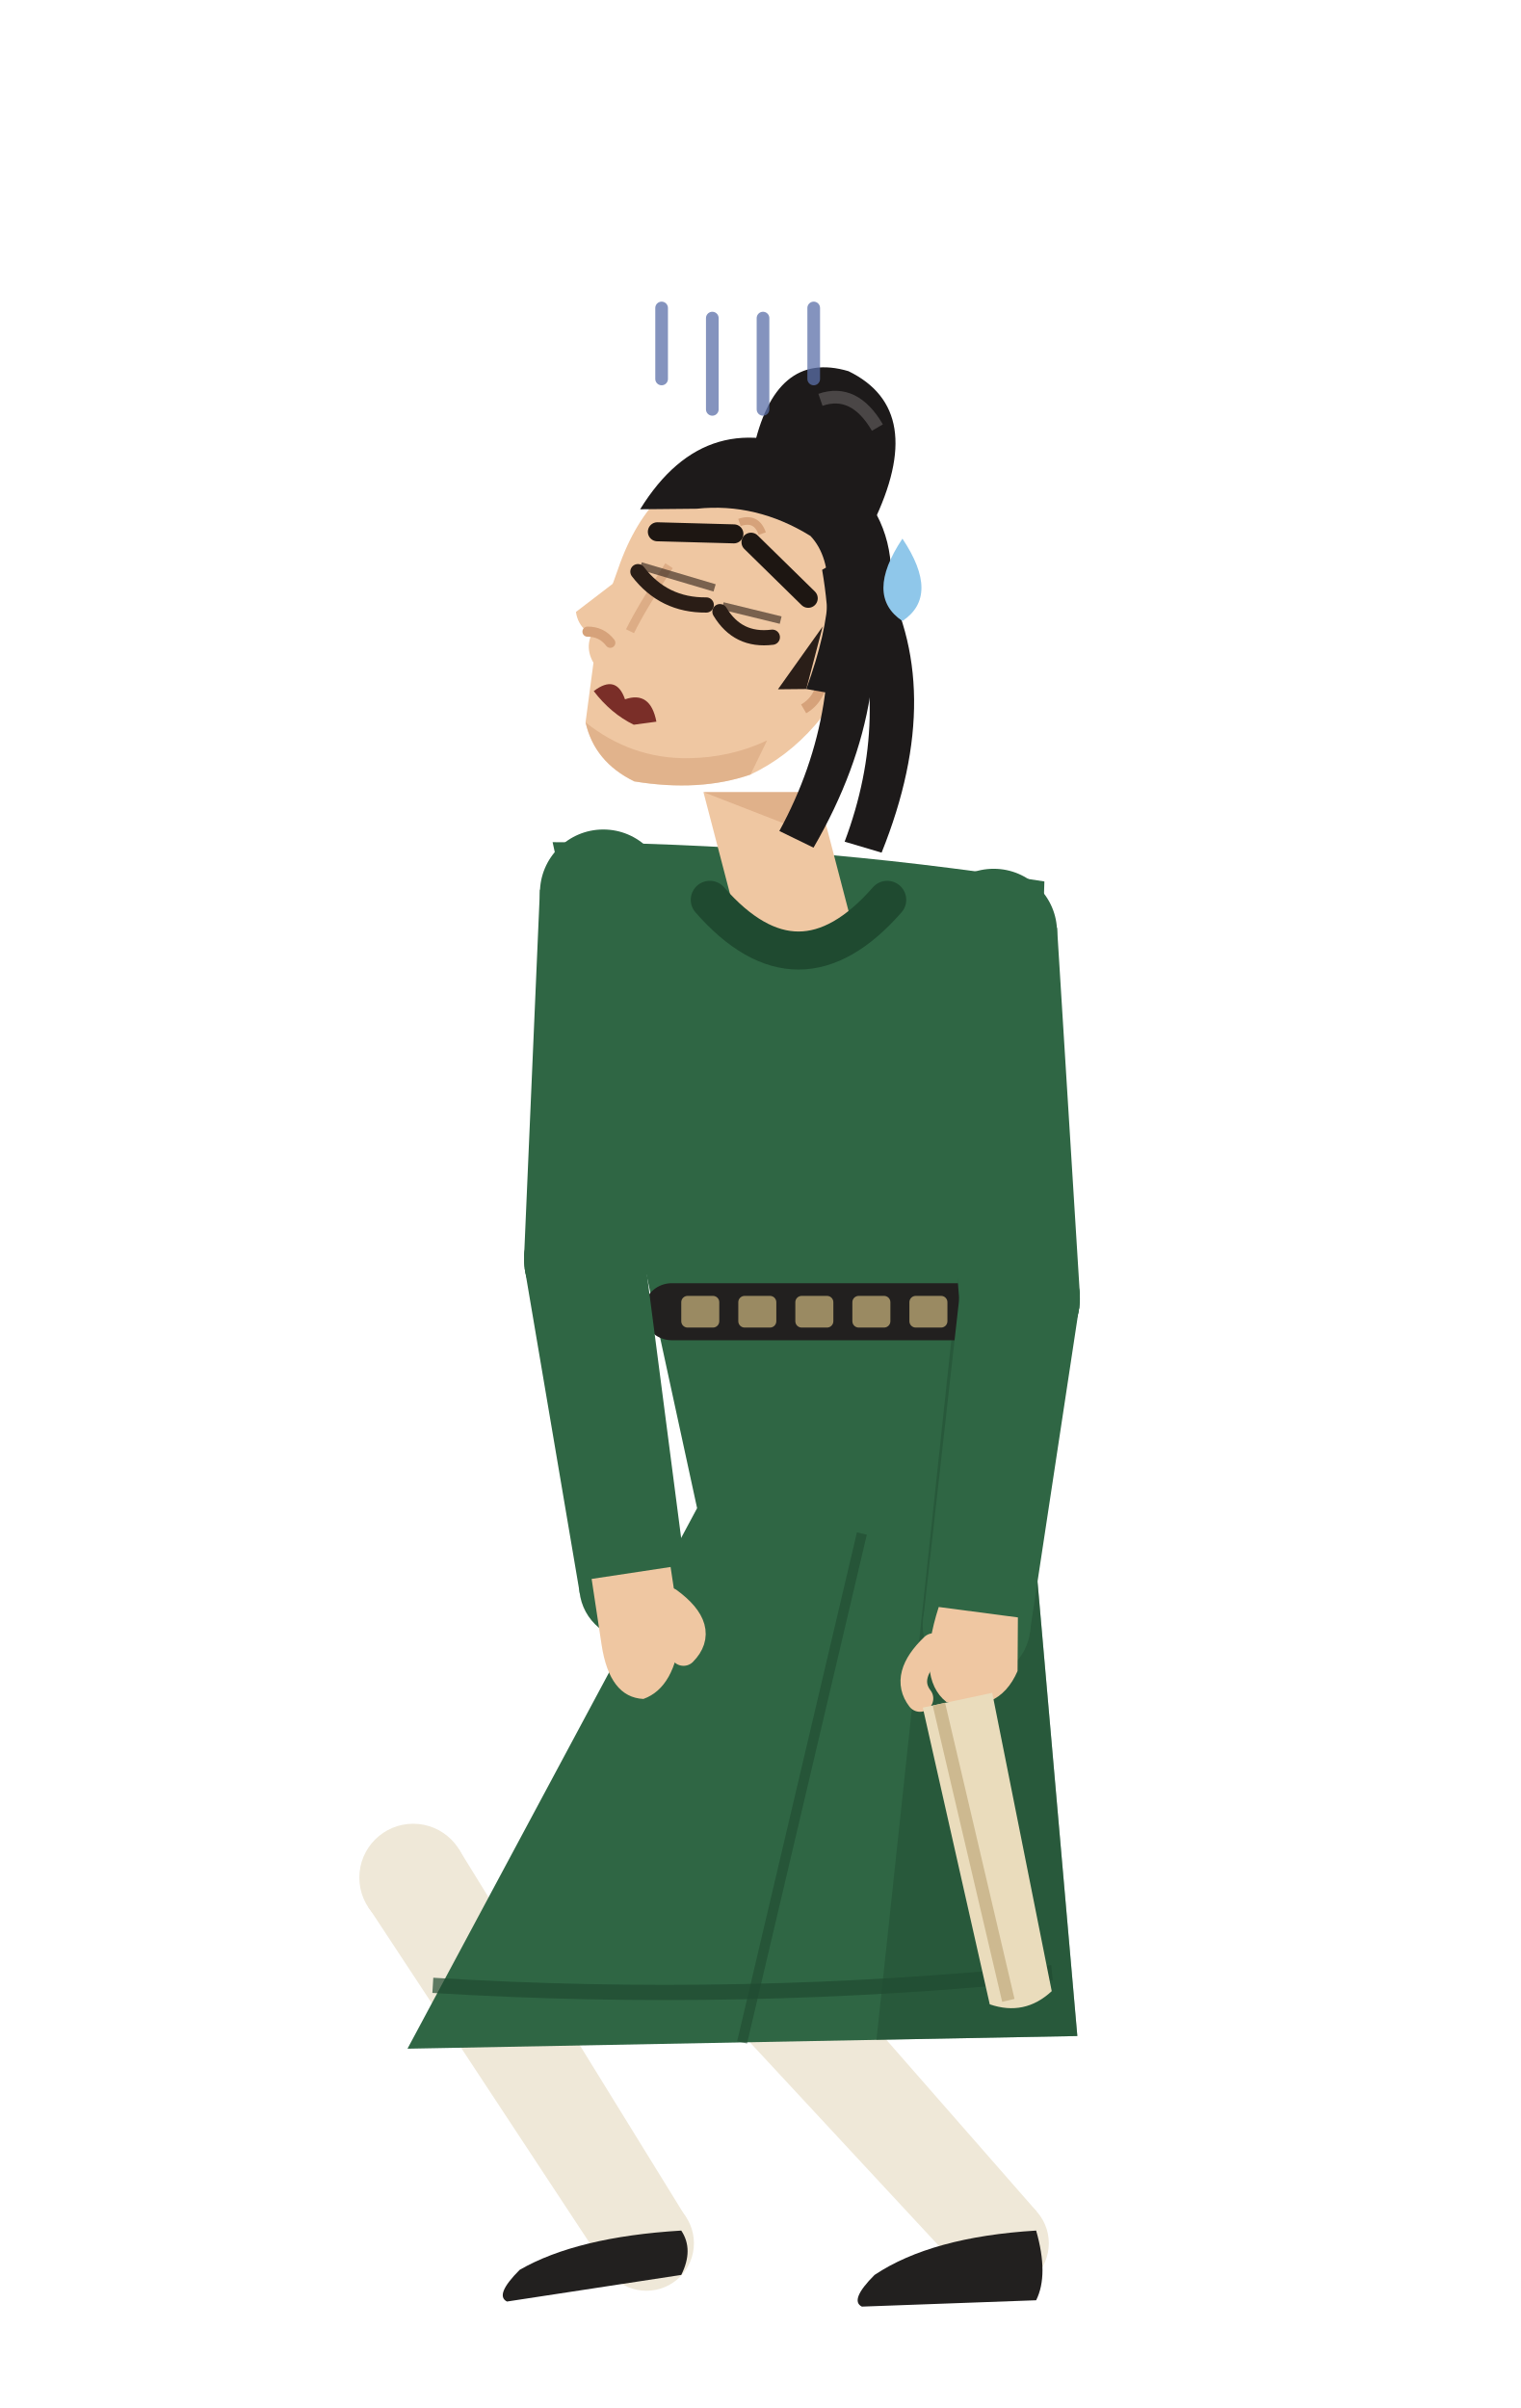
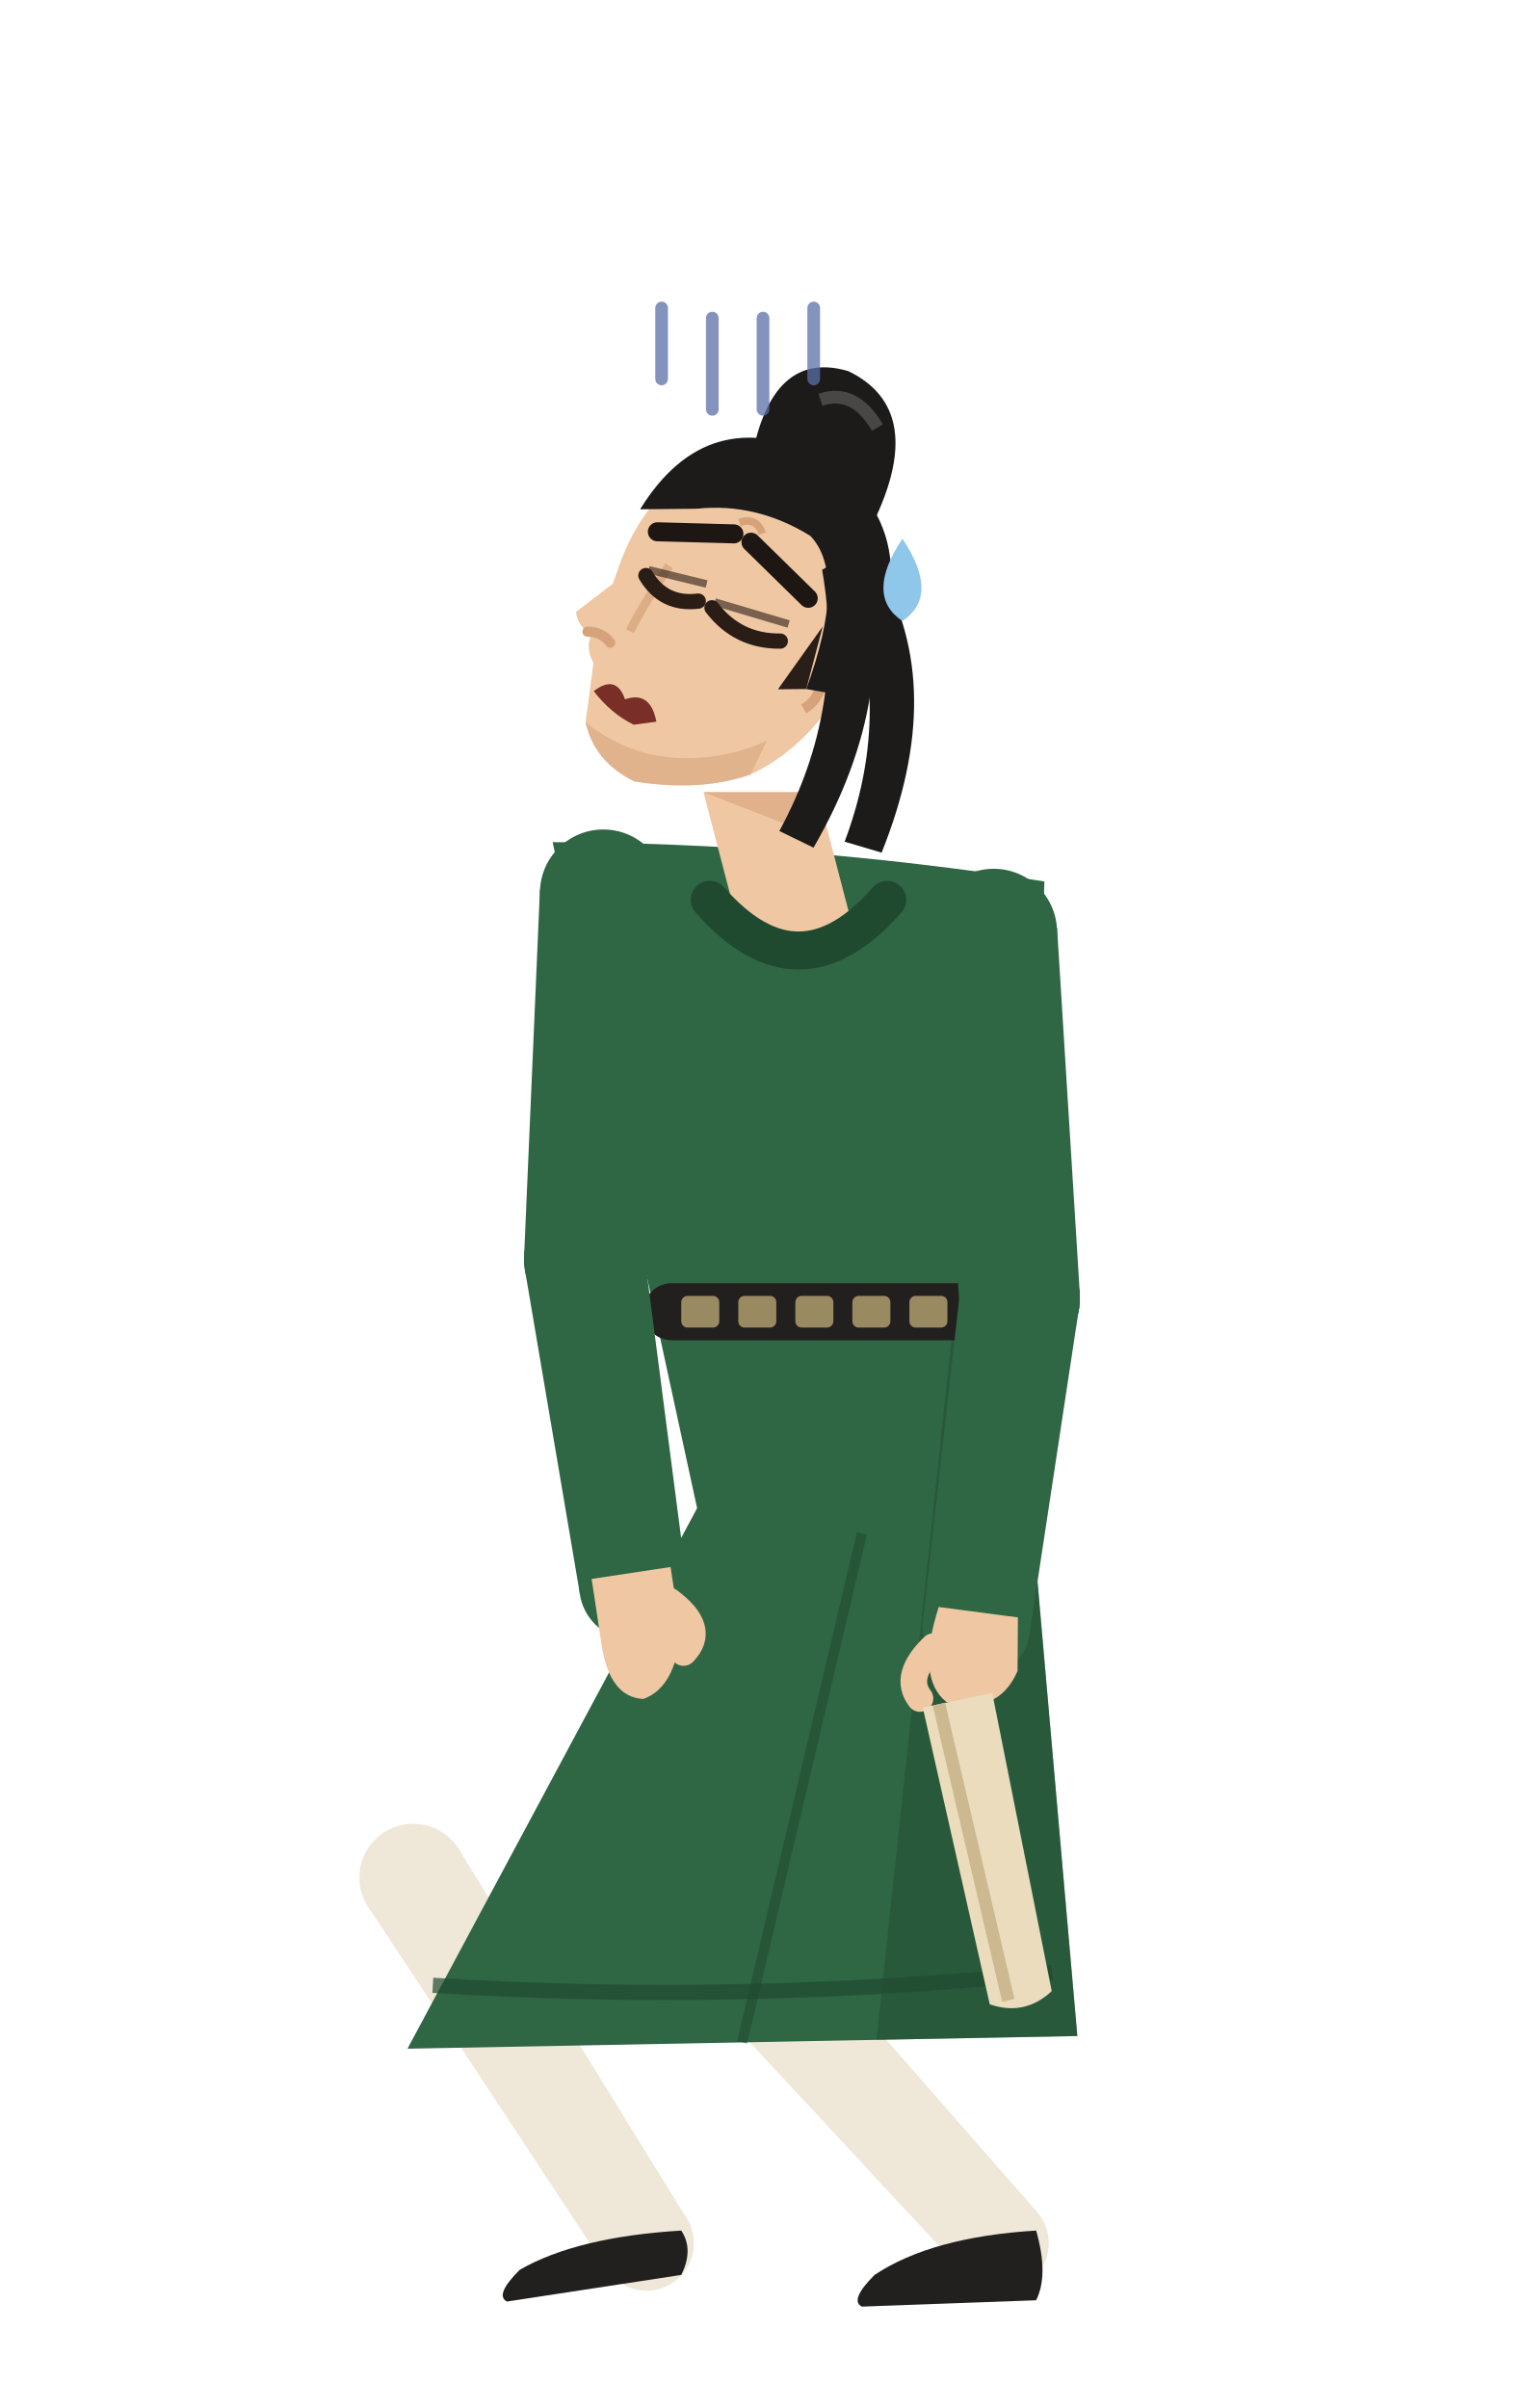
<svg xmlns="http://www.w3.org/2000/svg" width="240" height="380" viewBox="0 -20 240 380">
  <path d="M105.9 288.9 L152.4 339 L163.6 329 L118.5 277.5 Z" fill="#efe8d8" />
  <circle cx="112.2" cy="283.2" r="8.5" fill="#efe8d8" />
  <circle cx="158" cy="334" r="7.5" fill="#efe8d8" />
  <path d="M163.5 332 Q147 333 138 339 Q134 343 136 344 L163.5 343 Q165.5 339 163.5 332 Z" fill="#22201f" />
  <path d="M58.1 280.9 L95.7 338 L108.3 330 L72.4 271.8 Z" fill="#efe8d8" />
  <circle cx="65.2" cy="276.3" r="8.5" fill="#efe8d8" />
  <circle cx="102" cy="334" r="7.5" fill="#efe8d8" />
  <path d="M107.5 332 Q91 333 82 338.2 Q78 342.2 80 343.2 L107.5 339 Q109.5 335 107.5 332 Z" fill="#22201f" />
  <path d="M87.2 112.9 Q126 113 164.8 119.1 L162 210 L170 301.3 Q117.1 302.3 64.3 303.3 L110 218 Z" fill="#2f6644" />
  <path d="M156.3 133.7 L162.8 125.1 L162 210 L170 301.3 L138.3 301.9 Z" fill="#1f4a30" opacity=".45" />
  <path d="M136 222 L117.1 302.3" stroke="#1f4a30" stroke-width="1.6" opacity=".6" />
  <path d="M68.3 293.3 Q117.1 296.3 166 291.3" stroke="#1f4a30" stroke-width="2.4" fill="none" opacity=".7" />
  <path d="M106 187 L160 187" stroke="#22201f" stroke-width="9" stroke-linecap="round" />
  <rect x="107.5" y="184.5" width="6" height="5" rx="1" fill="#9a8a62" />
  <rect x="116.5" y="184.5" width="6" height="5" rx="1" fill="#9a8a62" />
  <rect x="125.5" y="184.5" width="6" height="5" rx="1" fill="#9a8a62" />
  <rect x="134.5" y="184.5" width="6" height="5" rx="1" fill="#9a8a62" />
  <rect x="143.5" y="184.5" width="6" height="5" rx="1" fill="#9a8a62" />
  <rect x="152.5" y="184.5" width="6" height="5" rx="1" fill="#9a8a62" />
  <path d="M117 128 L111 105 L129 105 L135 128 Z" fill="#efc7a2" />
  <path d="M111 105 L129 105 L129 112 Z" fill="#d6a27a" opacity=".6" />
  <path d="M112 122 Q126 138 140 122" stroke="#1f4a30" stroke-width="6" fill="none" stroke-linecap="round" />
  <g transform="translate(116.4 79) rotate(26) scale(-1 1)">
    <path d="M-19 -6 Q-20 10 -12 20 Q-6 26 4 29 Q11 29 15 24 L18 15 Q21 13 20 9 L21 0 Q23 -16 12 -24 Q2 -29 -10 -26 Q-19 -20 -19 -6 Z" fill="#efc7a2" />
    <path d="M-12 20 Q-6 26 4 29 Q11 29 15 24 Q6 26 -2 22 Q-8 19 -12 14 Z" fill="#d6a27a" opacity=".55" />
    <ellipse cx="-14" cy="3" rx="4.5" ry="7.5" fill="#efc7a2" />
    <path d="M-15 0 q-2 4 0 7" stroke="#d6a27a" stroke-width="1.6" fill="none" />
    <path d="M18 -3 L24 9 Q22 12 17 11 Z" fill="#efc7a2" />
    <path d="M17 11 q2 -1 4 0" stroke="#d6a27a" stroke-width="1.6" fill="none" stroke-linecap="round" />
    <path d="M14 -4 Q15 4 15 8" stroke="#d6a27a" stroke-width="1.4" fill="none" opacity=".7" />
-     <path d="M-5.6 -1 q4.6 3 9.2 0" stroke="#2a1d16" stroke-width="2.4" fill="none" stroke-linecap="round" />
-     <path d="M-5.6 -4 l9.2 2" stroke="#2a1d16" stroke-width="1.2" opacity=".6" />
-     <path d="M6 -1 q6 3 12 0" stroke="#2a1d16" stroke-width="2.4" fill="none" stroke-linecap="round" />
-     <path d="M6 -4 l12 2" stroke="#2a1d16" stroke-width="1.2" opacity=".6" />
+     <path d="M-7 -1 q6 3 12 0" stroke="#2a1d16" stroke-width="2.4" fill="none" stroke-linecap="round" />
+     <path d="M-7 -4 l12 2" stroke="#2a1d16" stroke-width="1.2" opacity=".6" />
+     <path d="M7.4 -1 q4.6 3 9.2 0" stroke="#2a1d16" stroke-width="2.4" fill="none" stroke-linecap="round" />
+     <path d="M7.4 -4 l9.2 2" stroke="#2a1d16" stroke-width="1.2" opacity=".6" />
    <path d="M-8 -9 L4 -13" stroke="#1d1612" stroke-width="3" stroke-linecap="round" />
    <path d="M7 -13 L18 -8" stroke="#1d1612" stroke-width="3" stroke-linecap="round" />
    <path d="M3 -15 q2 -2 4 0" stroke="#d6a27a" stroke-width="1.2" fill="none" />
    <path d="M5 19 Q8 15 11 18 Q14 15 16 19 Q12 21 8 21 Z" fill="#7a2e28" />
    <path d="M-16 -18 Q-34 -6 -36 22 L-30 23 Q-28 2 -14 -12 Z" fill="#1d1a1a" />
    <path d="M-12 -20 Q-28 -2 -26 26 L-20 26 Q-21 4 -8 -14 Z" fill="#1d1a1a" />
    <path d="M-21 2 Q-23 -27 0 -30 Q20 -30 22 -10 Q18 -12 14 -14 Q6 -19 -4 -18 Q-12 -15 -14 4 Z" fill="#1d1a1a" />
    <path d="M-12 -24 Q-12 -44 2 -44 Q14 -42 10 -26 Z" fill="#1d1a1a" />
    <path d="M-6 -38 q6 -4 10 0" stroke="#4a4646" stroke-width="2" fill="none" />
    <path d="M-14 4 L-12 -6 L-10 6 Z" fill="#2a1e18" />
  </g>
  <path d="M146.9 127.8 L151.4 185.6 L170.4 184.3 L166.8 126.4 Z" fill="#2f6644" />
  <circle cx="156.8" cy="127.1" r="10" fill="#2f6644" />
  <circle cx="160.9" cy="185" r="9.5" fill="#2f6644" />
  <path d="M151.5 183.7 L145.7 235.4 L162.5 237.6 L170.3 186.2 Z" fill="#2f6644" />
  <circle cx="160.9" cy="185" r="9.5" fill="#2f6644" />
  <circle cx="154.1" cy="236.5" r="8.5" fill="#2f6644" />
  <g transform="translate(154.1 236.5) rotate(97.5) scale(1.05 -1.05)">
    <path d="M-2 -6 Q9 -8 12 -3 Q13 5 6 7 L-2 6 Z" fill="#efc7a2" />
    <path d="M4 -6 Q9 -10 12 -7" stroke="#efc7a2" stroke-width="4" stroke-linecap="round" fill="none" />
  </g>
  <g transform="translate(154 262) rotate(168)">
    <path d="M-5 -34 Q0 -37 5 -34 L5.6 14 L-5.6 14 Z" fill="#eadcbc" />
    <path d="M2 -34 L3 14" stroke="#cdb990" stroke-width="2" />
  </g>
  <path d="M85.2 120.4 L82.7 178.3 L101.7 179.3 L105.1 121.4 Z" fill="#2f6644" />
  <circle cx="95.2" cy="120.9" r="10" fill="#2f6644" />
  <circle cx="92.2" cy="178.8" r="9.5" fill="#2f6644" />
  <path d="M82.8 180.2 L91.5 231.5 L108.3 229 L101.6 177.4 Z" fill="#2f6644" />
  <circle cx="92.2" cy="178.8" r="9.5" fill="#2f6644" />
  <circle cx="99.9" cy="230.3" r="8.5" fill="#2f6644" />
  <g transform="translate(99.9 230.3) rotate(81.4) scale(1.05 1.05)">
    <path d="M-2 -6 L8 -6 Q16 -4 17 1 Q16 6 8 6 L-2 6 Z" fill="#efc7a2" />
    <path d="M3 -5 Q8 -10 11 -6" stroke="#efc7a2" stroke-width="4" stroke-linecap="round" fill="none" />
  </g>
  <g stroke="#5b6fa8" stroke-width="2" opacity=".75" stroke-linecap="round">
    <path d="M104.4 28.6 v11.2" />
    <path d="M112.4 30.2 v14.4" />
    <path d="M120.4 30.2 v14.4" />
    <path d="M128.4 28.6 v11.2" />
  </g>
  <path d="M142.4 65 q6 9 0 13 q-6 -4 0 -13 z" fill="#8fc7ea" />
</svg>
